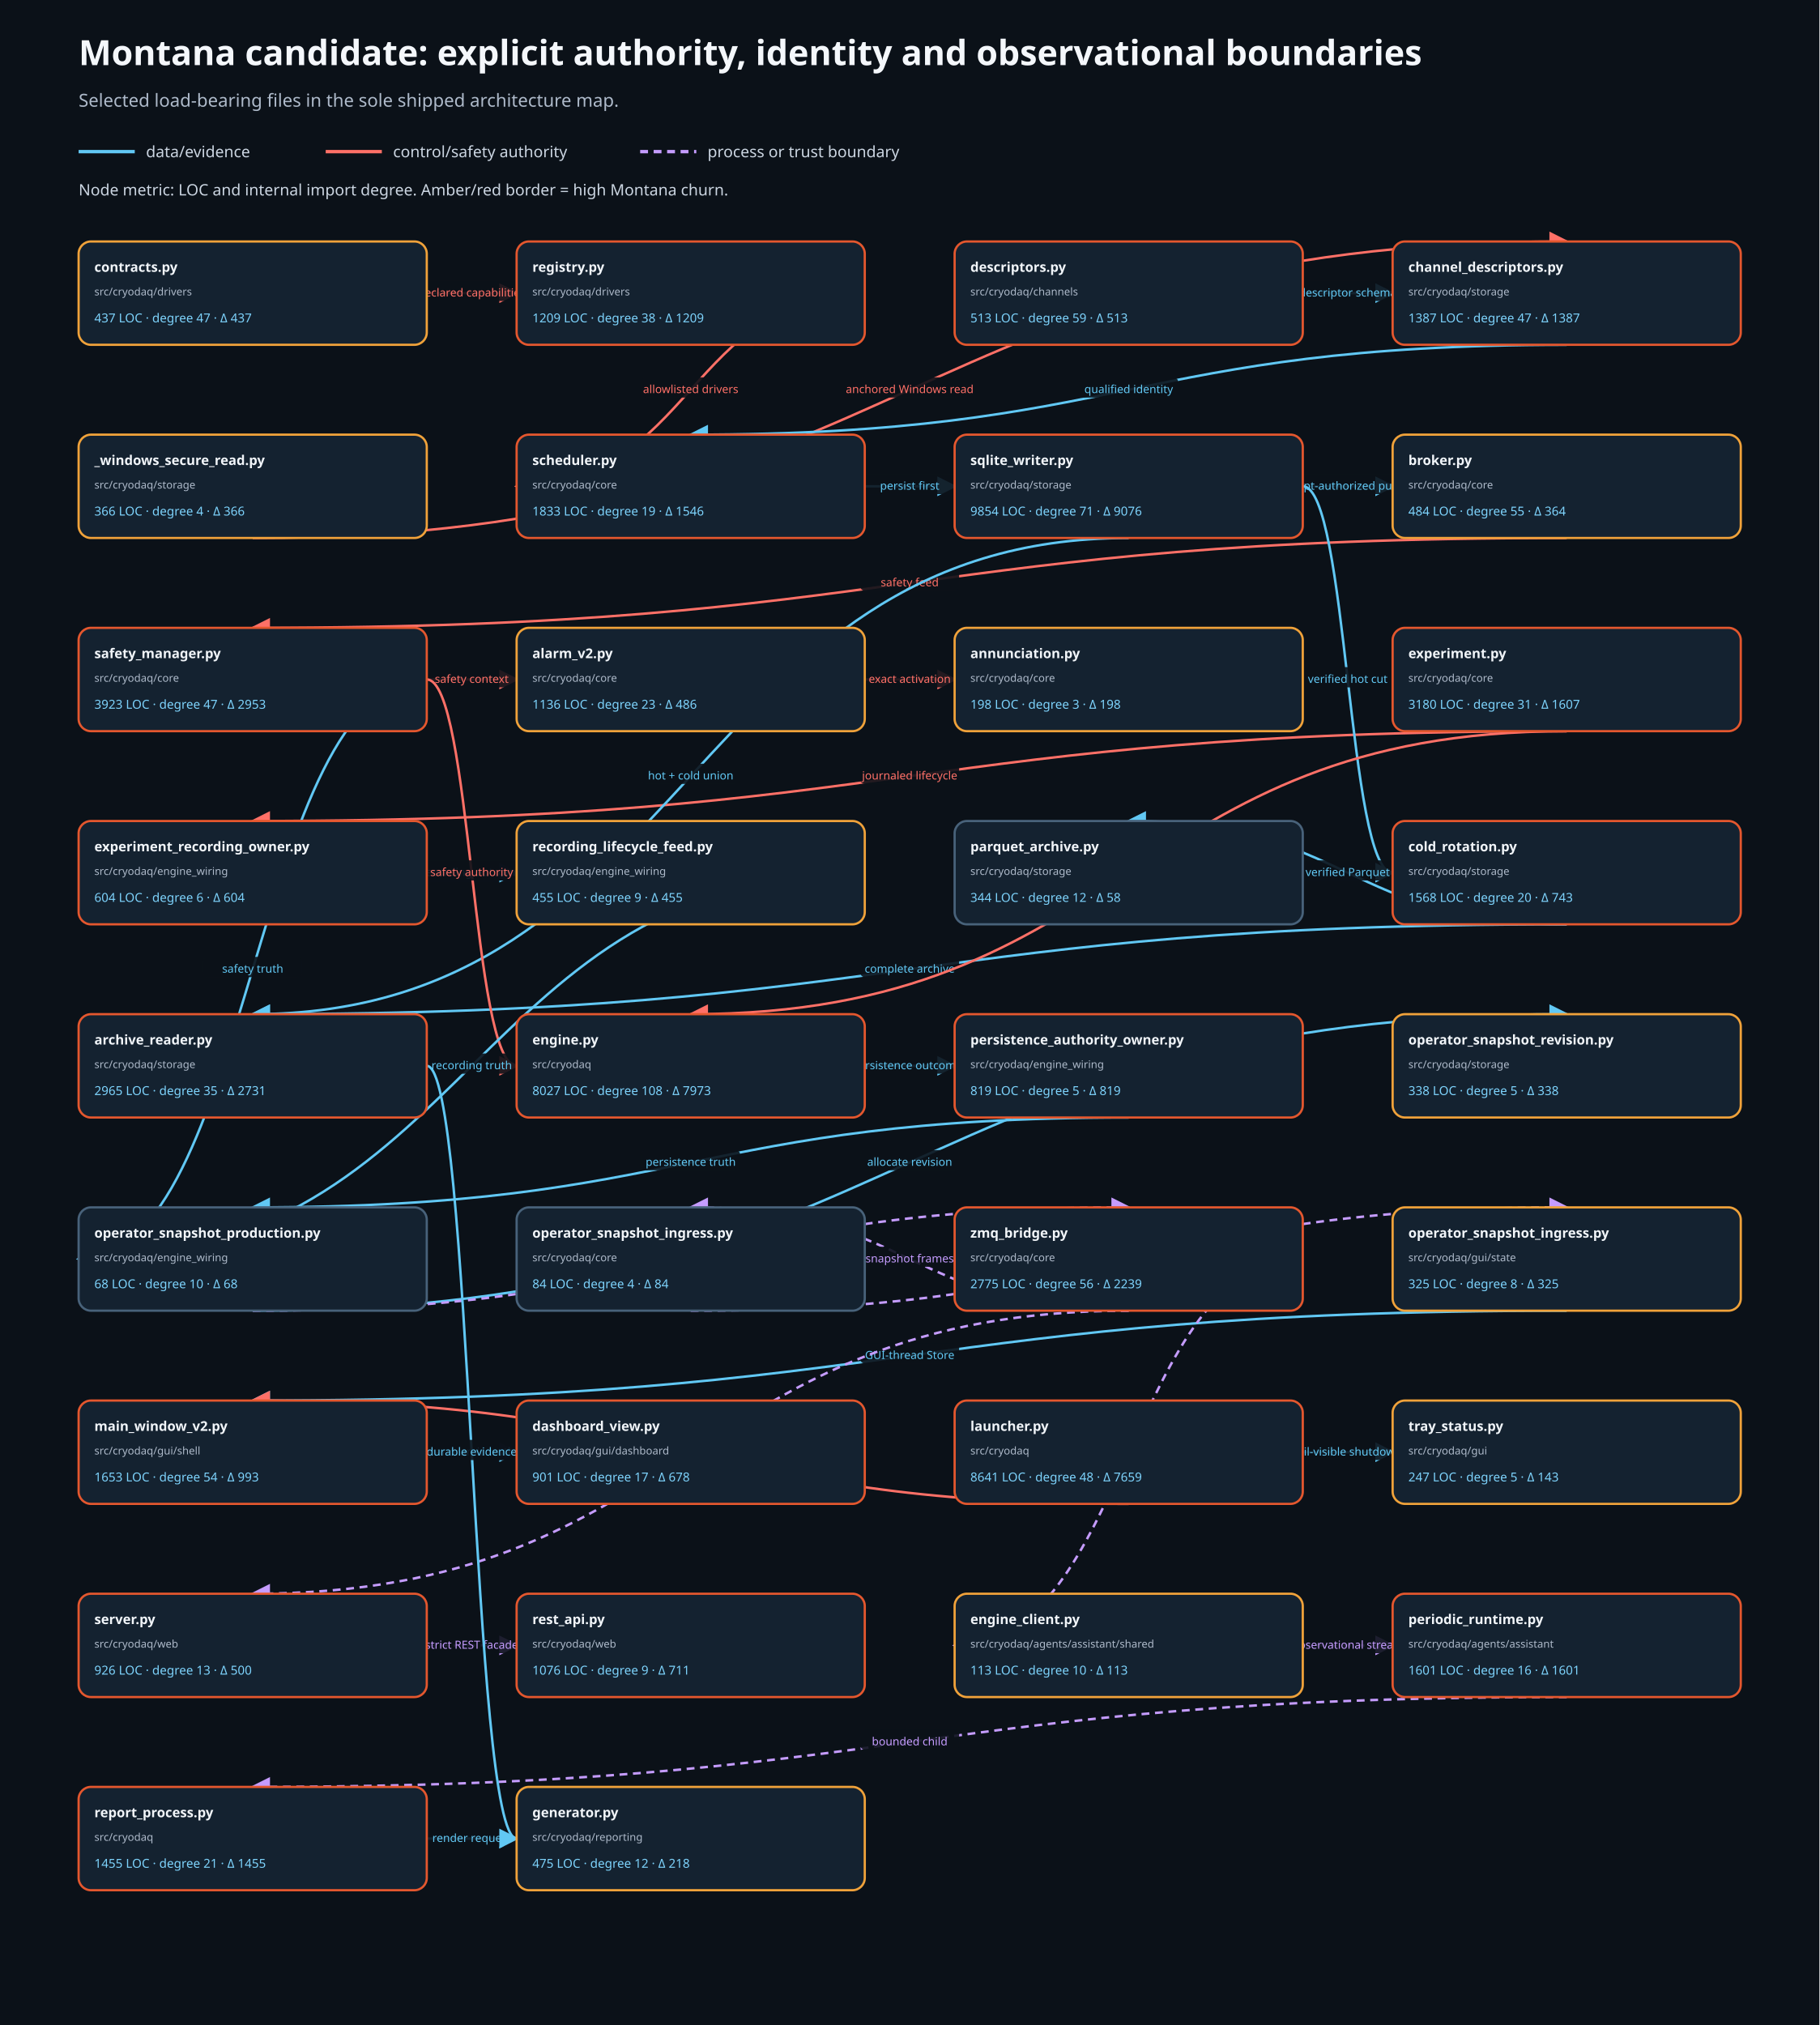
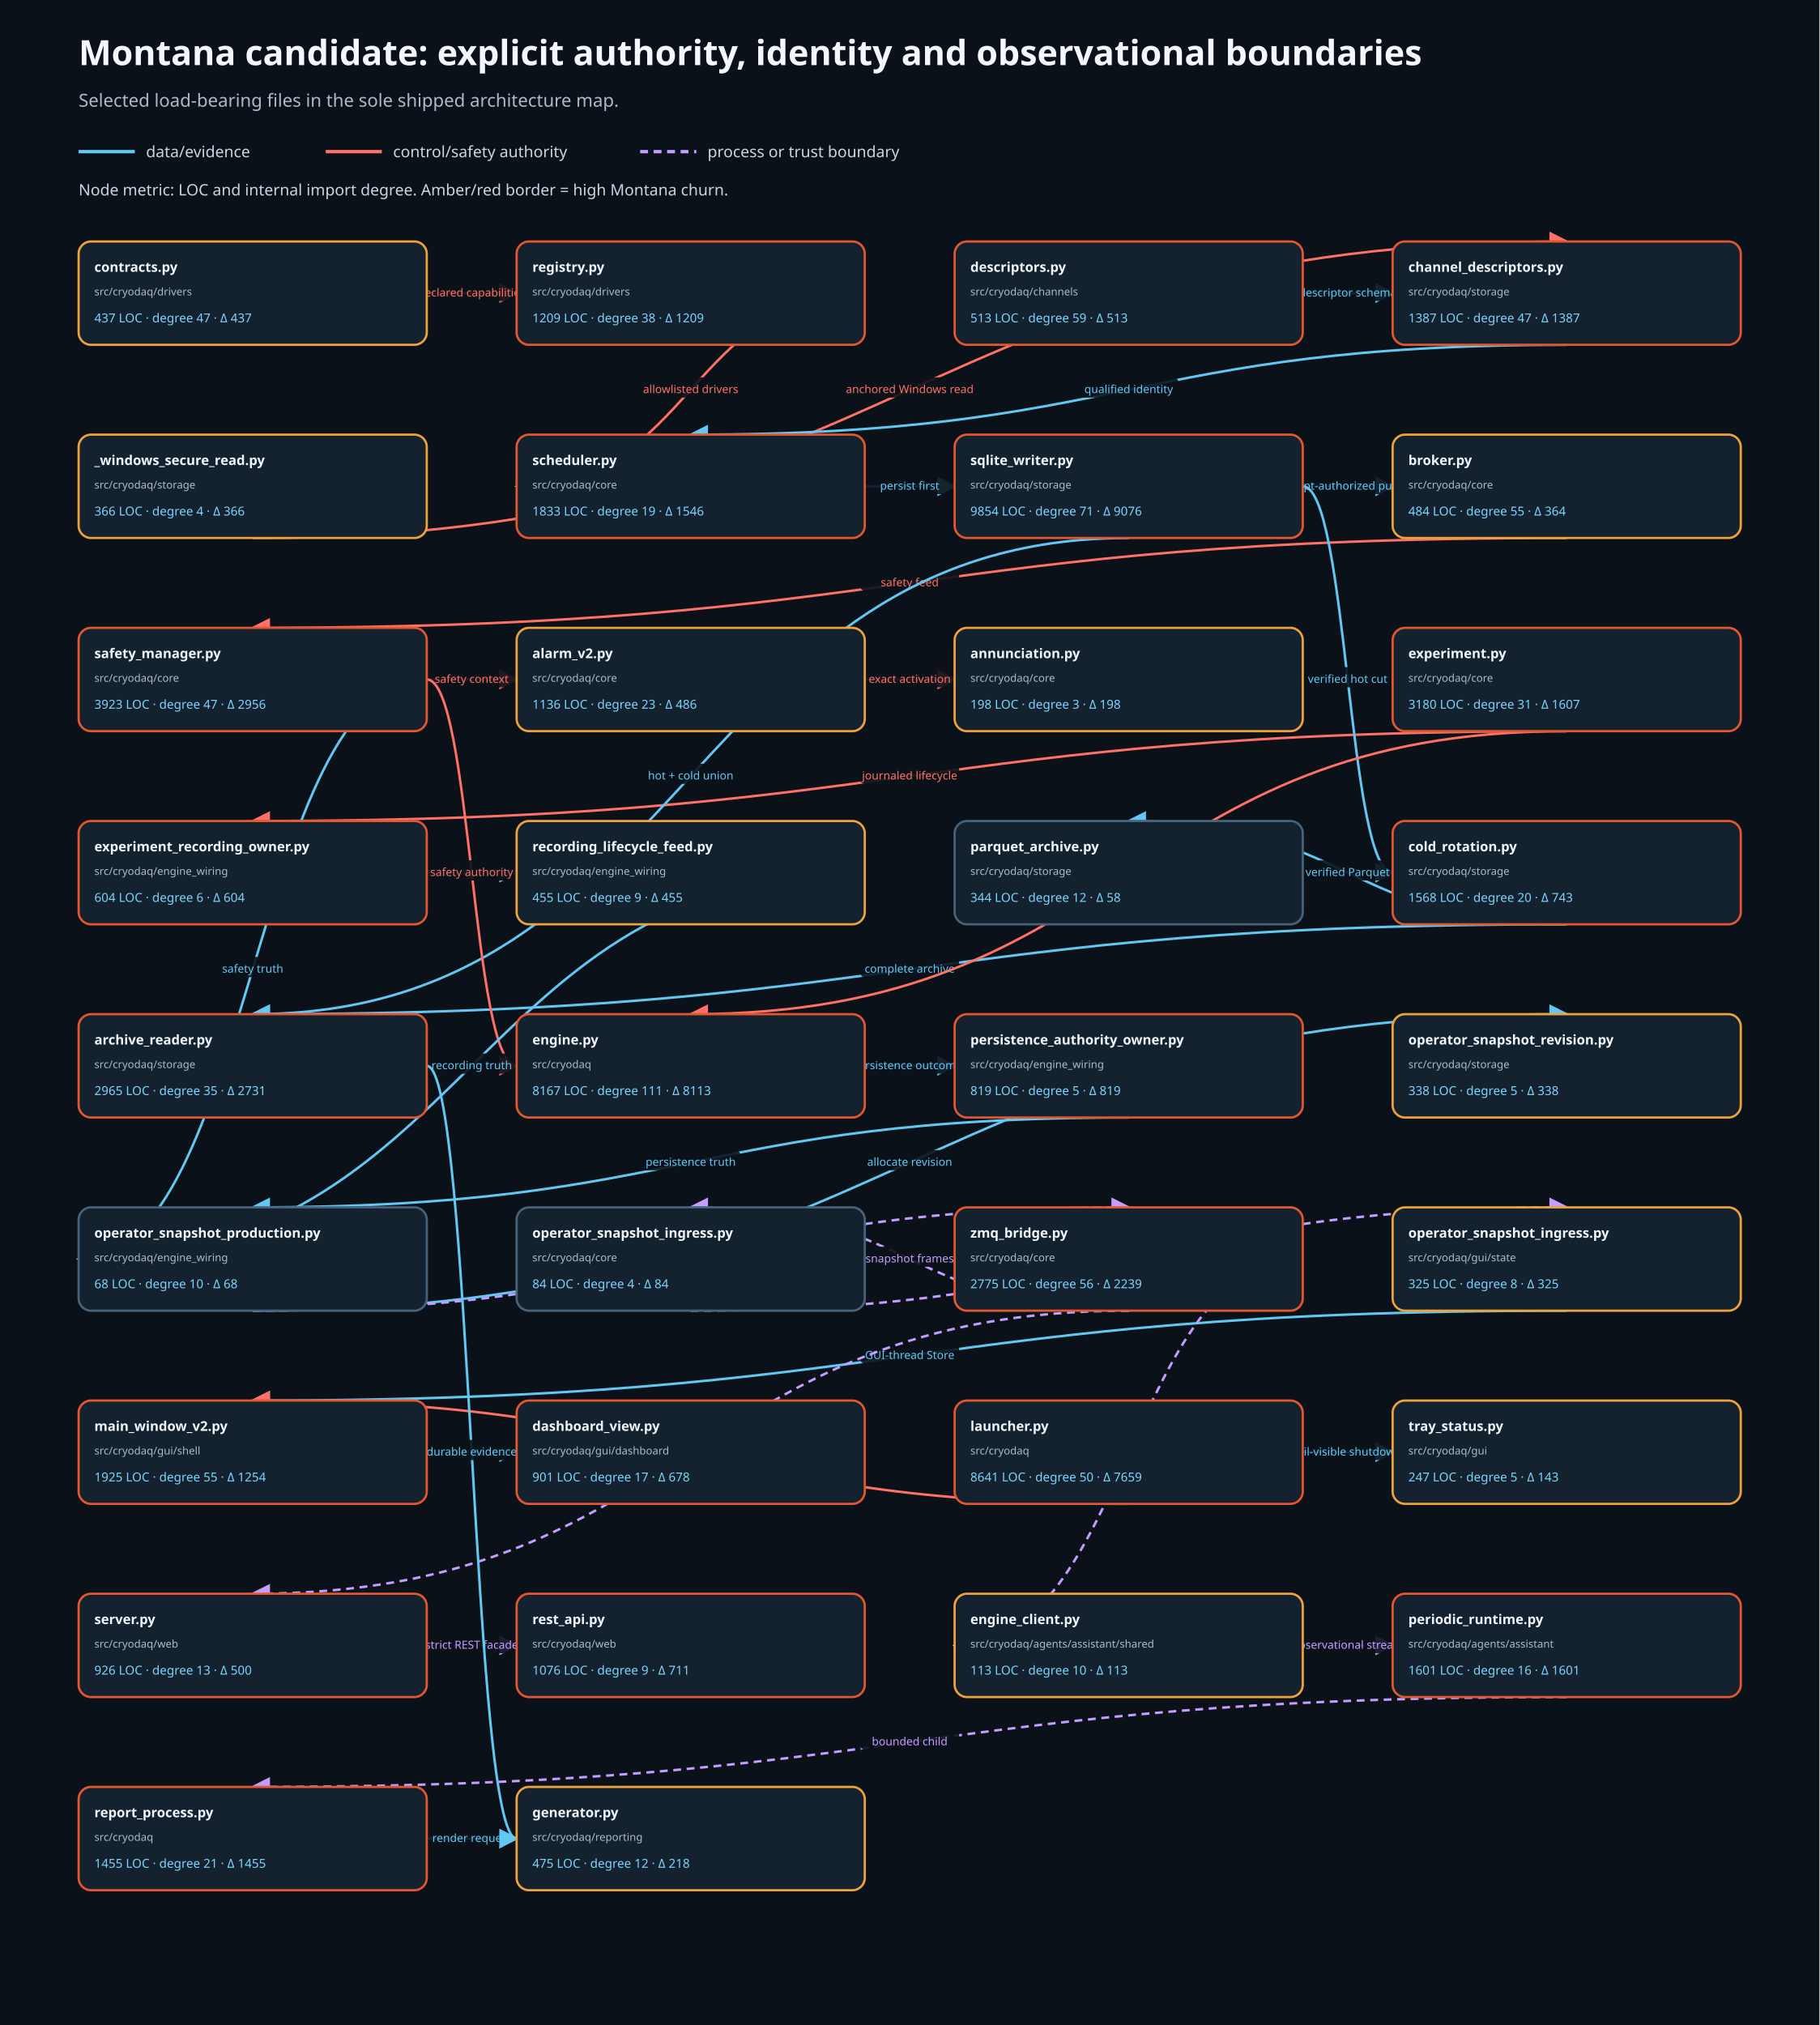
<svg xmlns="http://www.w3.org/2000/svg" role="img" aria-labelledby="title desc" viewBox="0 0 1620 1803" width="1620" height="1803">
  <defs>
    <marker id="dataArrow" markerWidth="8" markerHeight="8" refX="7" refY="4" orient="auto">
      <path d="M0,0 L8,4 L0,8 Z" fill="#61c8f4" />
    </marker>
    <marker id="controlArrow" markerWidth="8" markerHeight="8" refX="7" refY="4" orient="auto">
      <path d="M0,0 L8,4 L0,8 Z" fill="#ff7067" />
    </marker>
    <marker id="boundaryArrow" markerWidth="8" markerHeight="8" refX="7" refY="4" orient="auto">
      <path d="M0,0 L8,4 L0,8 Z" fill="#c59cff" />
    </marker>
  </defs>
  <rect width="100%" height="100%" fill="#0b1118" />
  <text x="70" y="58" fill="#f4f7fb" font-family="Segoe UI, sans-serif" font-size="31" font-weight="700">Montana candidate: explicit authority, identity and observational boundaries</text>
  <text x="70" y="95" fill="#aebaca" font-family="Segoe UI, sans-serif" font-size="16">Selected load-bearing files in the sole shipped architecture map.</text>
  <g aria-label="Legend" font-family="Segoe UI, sans-serif" font-size="14">
    <line x1="70" y1="135" x2="120" y2="135" stroke="#61c8f4" stroke-width="3" />
    <text x="130" y="140" fill="#cbd5e1">data/evidence</text>
    <line x1="290" y1="135" x2="340" y2="135" stroke="#ff7067" stroke-width="3" />
    <text x="350" y="140" fill="#cbd5e1">control/safety authority</text>
    <line x1="570" y1="135" x2="620" y2="135" stroke="#c59cff" stroke-width="3" stroke-dasharray="7 5" />
    <text x="630" y="140" fill="#cbd5e1">process or trust boundary</text>
    <text x="70" y="174" fill="#cbd5e1">Node metric: LOC and internal import degree. Amber/red border = high Montana churn.</text>
  </g>
  <g class="architecture-edges" fill="none">
    <path d="M380,261.0 C420.0,261.0 420.0,261.0 460,261.0" stroke="#ff7067" stroke-width="2.2" marker-end="url(#controlArrow)" />
    <rect x="376.0" y="250.0" width="88" height="18" rx="4" fill="#0b1118" opacity=".9" />
    <text x="420.0" y="264.0" text-anchor="middle" fill="#ff7067" font-family="Segoe UI, sans-serif" font-size="10">declared capabilities</text>
    <path d="M770,261.0 C615.0,261.0 615.0,433.0 460,433.0" stroke="#ff7067" stroke-width="2.2" marker-end="url(#controlArrow)" />
    <rect x="571.0" y="336.0" width="88" height="18" rx="4" fill="#0b1118" opacity=".9" />
    <text x="615.0" y="350.0" text-anchor="middle" fill="#ff7067" font-family="Segoe UI, sans-serif" font-size="10">allowlisted drivers</text>
    <path d="M1160,261.0 C1200.0,261.0 1200.0,261.0 1240,261.0" stroke="#61c8f4" stroke-width="2.2" marker-end="url(#dataArrow)" />
    <rect x="1156.0" y="250.0" width="88" height="18" rx="4" fill="#0b1118" opacity=".9" />
    <text x="1200.0" y="264.0" text-anchor="middle" fill="#61c8f4" font-family="Segoe UI, sans-serif" font-size="10">descriptor schema</text>
    <path d="M225.0,479 C810.0,479 810.0,215 1395.0,215" stroke="#ff7067" stroke-width="2.2" marker-end="url(#controlArrow)" />
    <rect x="766.0" y="336.0" width="88" height="18" rx="4" fill="#0b1118" opacity=".9" />
    <text x="810.0" y="350.0" text-anchor="middle" fill="#ff7067" font-family="Segoe UI, sans-serif" font-size="10">anchored Windows read</text>
    <path d="M1395.0,307 C1005.0,307 1005.0,387 615.0,387" stroke="#61c8f4" stroke-width="2.2" marker-end="url(#dataArrow)" />
    <rect x="961.0" y="336.0" width="88" height="18" rx="4" fill="#0b1118" opacity=".9" />
    <text x="1005.0" y="350.0" text-anchor="middle" fill="#61c8f4" font-family="Segoe UI, sans-serif" font-size="10">qualified identity</text>
    <path d="M770,433.0 C810.0,433.0 810.0,433.0 850,433.0" stroke="#61c8f4" stroke-width="2.2" marker-end="url(#dataArrow)" />
    <rect x="766.0" y="422.0" width="88" height="18" rx="4" fill="#0b1118" opacity=".9" />
    <text x="810.0" y="436.0" text-anchor="middle" fill="#61c8f4" font-family="Segoe UI, sans-serif" font-size="10">persist first</text>
    <path d="M1160,433.0 C1200.0,433.0 1200.0,433.0 1240,433.0" stroke="#61c8f4" stroke-width="2.2" marker-end="url(#dataArrow)" />
    <rect x="1156.0" y="422.0" width="88" height="18" rx="4" fill="#0b1118" opacity=".9" />
    <text x="1200.0" y="436.0" text-anchor="middle" fill="#61c8f4" font-family="Segoe UI, sans-serif" font-size="10">receipt-authorized publish</text>
    <path d="M1395.0,479 C810.0,479 810.0,559 225.0,559" stroke="#ff7067" stroke-width="2.2" marker-end="url(#controlArrow)" />
    <rect x="766.0" y="508.0" width="88" height="18" rx="4" fill="#0b1118" opacity=".9" />
    <text x="810.0" y="522.0" text-anchor="middle" fill="#ff7067" font-family="Segoe UI, sans-serif" font-size="10">safety feed</text>
    <path d="M380,605.0 C420.0,605.0 420.0,605.0 460,605.0" stroke="#ff7067" stroke-width="2.2" marker-end="url(#controlArrow)" />
    <rect x="376.0" y="594.0" width="88" height="18" rx="4" fill="#0b1118" opacity=".9" />
    <text x="420.0" y="608.0" text-anchor="middle" fill="#ff7067" font-family="Segoe UI, sans-serif" font-size="10">safety context</text>
    <path d="M770,605.0 C810.0,605.0 810.0,605.0 850,605.0" stroke="#ff7067" stroke-width="2.2" marker-end="url(#controlArrow)" />
    <rect x="766.0" y="594.0" width="88" height="18" rx="4" fill="#0b1118" opacity=".9" />
    <text x="810.0" y="608.0" text-anchor="middle" fill="#ff7067" font-family="Segoe UI, sans-serif" font-size="10">exact activation</text>
    <path d="M1395.0,651 C810.0,651 810.0,731 225.0,731" stroke="#ff7067" stroke-width="2.2" marker-end="url(#controlArrow)" />
    <rect x="766.0" y="680.0" width="88" height="18" rx="4" fill="#0b1118" opacity=".9" />
    <text x="810.0" y="694.0" text-anchor="middle" fill="#ff7067" font-family="Segoe UI, sans-serif" font-size="10">journaled lifecycle</text>
    <path d="M380,777.0 C420.0,777.0 420.0,777.0 460,777.0" stroke="#61c8f4" stroke-width="2.2" marker-end="url(#dataArrow)" />
    <rect x="376.0" y="766.0" width="88" height="18" rx="4" fill="#0b1118" opacity=".9" />
    <text x="420.0" y="780.0" text-anchor="middle" fill="#61c8f4" font-family="Segoe UI, sans-serif" font-size="10">recording outcome</text>
    <path d="M1160,433.0 C1200.0,433.0 1200.0,777.0 1240,777.0" stroke="#61c8f4" stroke-width="2.2" marker-end="url(#dataArrow)" />
    <rect x="1156.0" y="594.0" width="88" height="18" rx="4" fill="#0b1118" opacity=".9" />
    <text x="1200.0" y="608.0" text-anchor="middle" fill="#61c8f4" font-family="Segoe UI, sans-serif" font-size="10">verified hot cut</text>
    <path d="M1395.0,823 C1200.0,823 1200.0,731 1005.0,731" stroke="#61c8f4" stroke-width="2.2" marker-end="url(#dataArrow)" />
    <rect x="1156.0" y="766.0" width="88" height="18" rx="4" fill="#0b1118" opacity=".9" />
    <text x="1200.0" y="780.0" text-anchor="middle" fill="#61c8f4" font-family="Segoe UI, sans-serif" font-size="10">verified Parquet</text>
    <path d="M1395.0,823 C810.0,823 810.0,903 225.0,903" stroke="#61c8f4" stroke-width="2.2" marker-end="url(#dataArrow)" />
    <rect x="766.0" y="852.0" width="88" height="18" rx="4" fill="#0b1118" opacity=".9" />
    <text x="810.0" y="866.0" text-anchor="middle" fill="#61c8f4" font-family="Segoe UI, sans-serif" font-size="10">complete archive</text>
    <path d="M1005.0,479 C615.0,479 615.0,903 225.0,903" stroke="#61c8f4" stroke-width="2.2" marker-end="url(#dataArrow)" />
    <rect x="571.0" y="680.0" width="88" height="18" rx="4" fill="#0b1118" opacity=".9" />
    <text x="615.0" y="694.0" text-anchor="middle" fill="#61c8f4" font-family="Segoe UI, sans-serif" font-size="10">hot + cold union</text>
    <path d="M380,605.0 C420.0,605.0 420.0,949.0 460,949.0" stroke="#ff7067" stroke-width="2.2" marker-end="url(#controlArrow)" />
    <rect x="376.0" y="766.0" width="88" height="18" rx="4" fill="#0b1118" opacity=".9" />
    <text x="420.0" y="780.0" text-anchor="middle" fill="#ff7067" font-family="Segoe UI, sans-serif" font-size="10">safety authority</text>
    <path d="M1395.0,651 C1005.0,651 1005.0,903 615.0,903" stroke="#ff7067" stroke-width="2.2" marker-end="url(#controlArrow)" />
    <rect x="961.0" y="766.0" width="88" height="18" rx="4" fill="#0b1118" opacity=".9" />
    <text x="1005.0" y="780.0" text-anchor="middle" fill="#ff7067" font-family="Segoe UI, sans-serif" font-size="10">experiment commands</text>
    <path d="M770,949.0 C810.0,949.0 810.0,949.0 850,949.0" stroke="#61c8f4" stroke-width="2.2" marker-end="url(#dataArrow)" />
    <rect x="766.0" y="938.0" width="88" height="18" rx="4" fill="#0b1118" opacity=".9" />
    <text x="810.0" y="952.0" text-anchor="middle" fill="#61c8f4" font-family="Segoe UI, sans-serif" font-size="10">persistence outcomes</text>
    <path d="M770,777.0 C420.0,777.0 420.0,1121.0 70,1121.0" stroke="#61c8f4" stroke-width="2.2" marker-end="url(#dataArrow)" />
    <rect x="376.0" y="938.0" width="88" height="18" rx="4" fill="#0b1118" opacity=".9" />
    <text x="420.0" y="952.0" text-anchor="middle" fill="#61c8f4" font-family="Segoe UI, sans-serif" font-size="10">recording truth</text>
    <path d="M1005.0,995 C615.0,995 615.0,1075 225.0,1075" stroke="#61c8f4" stroke-width="2.2" marker-end="url(#dataArrow)" />
    <rect x="571.0" y="1024.0" width="88" height="18" rx="4" fill="#0b1118" opacity=".9" />
    <text x="615.0" y="1038.0" text-anchor="middle" fill="#61c8f4" font-family="Segoe UI, sans-serif" font-size="10">persistence truth</text>
    <path d="M380,605.0 C225.0,605.0 225.0,1121.0 70,1121.0" stroke="#61c8f4" stroke-width="2.2" marker-end="url(#dataArrow)" />
    <rect x="181.0" y="852.0" width="88" height="18" rx="4" fill="#0b1118" opacity=".9" />
    <text x="225.0" y="866.0" text-anchor="middle" fill="#61c8f4" font-family="Segoe UI, sans-serif" font-size="10">safety truth</text>
    <path d="M225.0,1167 C810.0,1167 810.0,903 1395.0,903" stroke="#61c8f4" stroke-width="2.2" marker-end="url(#dataArrow)" />
    <rect x="766.0" y="1024.0" width="88" height="18" rx="4" fill="#0b1118" opacity=".9" />
    <text x="810.0" y="1038.0" text-anchor="middle" fill="#61c8f4" font-family="Segoe UI, sans-serif" font-size="10">allocate revision</text>
    <path d="M225.0,1167 C615.0,1167 615.0,1075 1005.0,1075" stroke="#c59cff" stroke-width="2.2" marker-end="url(#boundaryArrow)" stroke-dasharray="7 5" />
    <rect x="571.0" y="1110.0" width="88" height="18" rx="4" fill="#0b1118" opacity=".9" />
    <text x="615.0" y="1124.0" text-anchor="middle" fill="#c59cff" font-family="Segoe UI, sans-serif" font-size="10">revisioned PUB</text>
    <path d="M1005.0,1167 C810.0,1167 810.0,1075 615.0,1075" stroke="#c59cff" stroke-width="2.2" marker-end="url(#boundaryArrow)" stroke-dasharray="7 5" />
    <rect x="766.0" y="1110.0" width="88" height="18" rx="4" fill="#0b1118" opacity=".9" />
    <text x="810.0" y="1124.0" text-anchor="middle" fill="#c59cff" font-family="Segoe UI, sans-serif" font-size="10">snapshot frames</text>
    <path d="M615.0,1167 C1005.0,1167 1005.0,1075 1395.0,1075" stroke="#c59cff" stroke-width="2.2" marker-end="url(#boundaryArrow)" stroke-dasharray="7 5" />
    <rect x="961.0" y="1110.0" width="88" height="18" rx="4" fill="#0b1118" opacity=".9" />
    <text x="1005.0" y="1124.0" text-anchor="middle" fill="#c59cff" font-family="Segoe UI, sans-serif" font-size="10">bounded queue</text>
    <path d="M1395.0,1167 C810.0,1167 810.0,1247 225.0,1247" stroke="#61c8f4" stroke-width="2.2" marker-end="url(#dataArrow)" />
    <rect x="766.0" y="1196.0" width="88" height="18" rx="4" fill="#0b1118" opacity=".9" />
    <text x="810.0" y="1210.0" text-anchor="middle" fill="#61c8f4" font-family="Segoe UI, sans-serif" font-size="10">GUI-thread Store</text>
    <path d="M380,1293.0 C420.0,1293.0 420.0,1293.0 460,1293.0" stroke="#61c8f4" stroke-width="2.2" marker-end="url(#dataArrow)" />
    <rect x="376.0" y="1282.0" width="88" height="18" rx="4" fill="#0b1118" opacity=".9" />
    <text x="420.0" y="1296.0" text-anchor="middle" fill="#61c8f4" font-family="Segoe UI, sans-serif" font-size="10">panoramic truth</text>
    <path d="M1005.0,1339 C615.0,1339 615.0,1247 225.0,1247" stroke="#ff7067" stroke-width="2.2" marker-end="url(#controlArrow)" />
    <rect x="571.0" y="1282.0" width="88" height="18" rx="4" fill="#0b1118" opacity=".9" />
    <text x="615.0" y="1296.0" text-anchor="middle" fill="#ff7067" font-family="Segoe UI, sans-serif" font-size="10">owns GUI lifecycle</text>
    <path d="M1160,1293.0 C1200.0,1293.0 1200.0,1293.0 1240,1293.0" stroke="#61c8f4" stroke-width="2.2" marker-end="url(#dataArrow)" />
    <rect x="1156.0" y="1282.0" width="88" height="18" rx="4" fill="#0b1118" opacity=".9" />
    <text x="1200.0" y="1296.0" text-anchor="middle" fill="#61c8f4" font-family="Segoe UI, sans-serif" font-size="10">fail-visible shutdown</text>
    <path d="M1005.0,1167 C615.0,1167 615.0,1419 225.0,1419" stroke="#c59cff" stroke-width="2.2" marker-end="url(#boundaryArrow)" stroke-dasharray="7 5" />
    <rect x="571.0" y="1282.0" width="88" height="18" rx="4" fill="#0b1118" opacity=".9" />
    <text x="615.0" y="1296.0" text-anchor="middle" fill="#c59cff" font-family="Segoe UI, sans-serif" font-size="10">monitoring transport</text>
    <path d="M380,1465.0 C420.0,1465.0 420.0,1465.0 460,1465.0" stroke="#c59cff" stroke-width="2.2" marker-end="url(#boundaryArrow)" stroke-dasharray="7 5" />
    <rect x="376.0" y="1454.0" width="88" height="18" rx="4" fill="#0b1118" opacity=".9" />
    <text x="420.0" y="1468.0" text-anchor="middle" fill="#c59cff" font-family="Segoe UI, sans-serif" font-size="10">strict REST facade</text>
    <path d="M1160,1121.0 C1005.0,1121.0 1005.0,1465.0 850,1465.0" stroke="#c59cff" stroke-width="2.2" marker-end="url(#boundaryArrow)" stroke-dasharray="7 5" />
    <rect x="961.0" y="1282.0" width="88" height="18" rx="4" fill="#0b1118" opacity=".9" />
    <text x="1005.0" y="1296.0" text-anchor="middle" fill="#c59cff" font-family="Segoe UI, sans-serif" font-size="10">allowlisted query</text>
    <path d="M1160,1465.0 C1200.0,1465.0 1200.0,1465.0 1240,1465.0" stroke="#c59cff" stroke-width="2.2" marker-end="url(#boundaryArrow)" stroke-dasharray="7 5" />
    <rect x="1156.0" y="1454.0" width="88" height="18" rx="4" fill="#0b1118" opacity=".9" />
    <text x="1200.0" y="1468.0" text-anchor="middle" fill="#c59cff" font-family="Segoe UI, sans-serif" font-size="10">observational stream</text>
    <path d="M1395.0,1511 C810.0,1511 810.0,1591 225.0,1591" stroke="#c59cff" stroke-width="2.2" marker-end="url(#boundaryArrow)" stroke-dasharray="7 5" />
    <rect x="766.0" y="1540.0" width="88" height="18" rx="4" fill="#0b1118" opacity=".9" />
    <text x="810.0" y="1554.0" text-anchor="middle" fill="#c59cff" font-family="Segoe UI, sans-serif" font-size="10">bounded child</text>
    <path d="M380,1637.0 C420.0,1637.0 420.0,1637.0 460,1637.0" stroke="#61c8f4" stroke-width="2.2" marker-end="url(#dataArrow)" />
    <rect x="376.0" y="1626.0" width="88" height="18" rx="4" fill="#0b1118" opacity=".9" />
    <text x="420.0" y="1640.0" text-anchor="middle" fill="#61c8f4" font-family="Segoe UI, sans-serif" font-size="10">render request</text>
    <path d="M380,949.0 C420.0,949.0 420.0,1637.0 460,1637.0" stroke="#61c8f4" stroke-width="2.2" marker-end="url(#dataArrow)" />
    <rect x="376.0" y="1282.0" width="88" height="18" rx="4" fill="#0b1118" opacity=".9" />
    <text x="420.0" y="1296.0" text-anchor="middle" fill="#61c8f4" font-family="Segoe UI, sans-serif" font-size="10">durable evidence</text>
  </g>
  <g class="important-files" font-family="Segoe UI, sans-serif">
    <g class="file-node" data-path="src/cryodaq/drivers/contracts.py" data-kind="blob" role="group" aria-label="src/cryodaq/drivers/contracts.py | 437 LOC | internal degree 47 | churn 437">
      <rect x="70" y="215" width="310" height="92" rx="11" fill="#142230" stroke="#f0a23a" stroke-width="2" />
      <text x="84" y="242" fill="#f1f5f9" font-size="12" font-weight="700">contracts.py</text>
      <text x="84" y="263" fill="#aebaca" font-size="9.5">src/cryodaq/drivers</text>
      <text x="84" y="287" fill="#7dd3fc" font-size="11">437 LOC · degree 47 · Δ 437</text>
    </g>
    <g class="file-node" data-path="src/cryodaq/drivers/registry.py" data-kind="blob" role="group" aria-label="src/cryodaq/drivers/registry.py | 1209 LOC | internal degree 38 | churn 1209">
      <rect x="460" y="215" width="310" height="92" rx="11" fill="#142230" stroke="#e4572e" stroke-width="2" />
      <text x="474" y="242" fill="#f1f5f9" font-size="12" font-weight="700">registry.py</text>
      <text x="474" y="263" fill="#aebaca" font-size="9.5">src/cryodaq/drivers</text>
      <text x="474" y="287" fill="#7dd3fc" font-size="11">1209 LOC · degree 38 · Δ 1209</text>
    </g>
    <g class="file-node" data-path="src/cryodaq/channels/descriptors.py" data-kind="blob" role="group" aria-label="src/cryodaq/channels/descriptors.py | 513 LOC | internal degree 59 | churn 513">
      <rect x="850" y="215" width="310" height="92" rx="11" fill="#142230" stroke="#e4572e" stroke-width="2" />
      <text x="864" y="242" fill="#f1f5f9" font-size="12" font-weight="700">descriptors.py</text>
      <text x="864" y="263" fill="#aebaca" font-size="9.5">src/cryodaq/channels</text>
      <text x="864" y="287" fill="#7dd3fc" font-size="11">513 LOC · degree 59 · Δ 513</text>
    </g>
    <g class="file-node" data-path="src/cryodaq/storage/channel_descriptors.py" data-kind="blob" role="group" aria-label="src/cryodaq/storage/channel_descriptors.py | 1387 LOC | internal degree 47 | churn 1387">
      <rect x="1240" y="215" width="310" height="92" rx="11" fill="#142230" stroke="#e4572e" stroke-width="2" />
      <text x="1254" y="242" fill="#f1f5f9" font-size="12" font-weight="700">channel_descriptors.py</text>
      <text x="1254" y="263" fill="#aebaca" font-size="9.5">src/cryodaq/storage</text>
      <text x="1254" y="287" fill="#7dd3fc" font-size="11">1387 LOC · degree 47 · Δ 1387</text>
    </g>
    <g class="file-node" data-path="src/cryodaq/storage/_windows_secure_read.py" data-kind="blob" role="group" aria-label="src/cryodaq/storage/_windows_secure_read.py | 366 LOC | internal degree 4 | churn 366">
      <rect x="70" y="387" width="310" height="92" rx="11" fill="#142230" stroke="#f0a23a" stroke-width="2" />
      <text x="84" y="414" fill="#f1f5f9" font-size="12" font-weight="700">_windows_secure_read.py</text>
      <text x="84" y="435" fill="#aebaca" font-size="9.5">src/cryodaq/storage</text>
      <text x="84" y="459" fill="#7dd3fc" font-size="11">366 LOC · degree 4 · Δ 366</text>
    </g>
    <g class="file-node" data-path="src/cryodaq/core/scheduler.py" data-kind="blob" role="group" aria-label="src/cryodaq/core/scheduler.py | 1833 LOC | internal degree 19 | churn 1546">
      <rect x="460" y="387" width="310" height="92" rx="11" fill="#142230" stroke="#e4572e" stroke-width="2" />
      <text x="474" y="414" fill="#f1f5f9" font-size="12" font-weight="700">scheduler.py</text>
      <text x="474" y="435" fill="#aebaca" font-size="9.5">src/cryodaq/core</text>
      <text x="474" y="459" fill="#7dd3fc" font-size="11">1833 LOC · degree 19 · Δ 1546</text>
    </g>
    <g class="file-node" data-path="src/cryodaq/storage/sqlite_writer.py" data-kind="blob" role="group" aria-label="src/cryodaq/storage/sqlite_writer.py | 9854 LOC | internal degree 71 | churn 9076">
      <rect x="850" y="387" width="310" height="92" rx="11" fill="#142230" stroke="#e4572e" stroke-width="2" />
      <text x="864" y="414" fill="#f1f5f9" font-size="12" font-weight="700">sqlite_writer.py</text>
      <text x="864" y="435" fill="#aebaca" font-size="9.5">src/cryodaq/storage</text>
      <text x="864" y="459" fill="#7dd3fc" font-size="11">9854 LOC · degree 71 · Δ 9076</text>
    </g>
    <g class="file-node" data-path="src/cryodaq/core/broker.py" data-kind="blob" role="group" aria-label="src/cryodaq/core/broker.py | 484 LOC | internal degree 55 | churn 364">
      <rect x="1240" y="387" width="310" height="92" rx="11" fill="#142230" stroke="#f0a23a" stroke-width="2" />
      <text x="1254" y="414" fill="#f1f5f9" font-size="12" font-weight="700">broker.py</text>
      <text x="1254" y="435" fill="#aebaca" font-size="9.5">src/cryodaq/core</text>
      <text x="1254" y="459" fill="#7dd3fc" font-size="11">484 LOC · degree 55 · Δ 364</text>
    </g>
-     <g class="file-node" data-path="src/cryodaq/core/safety_manager.py" data-kind="blob" role="group" aria-label="src/cryodaq/core/safety_manager.py | 3923 LOC | internal degree 47 | churn 2953">
+     <g class="file-node" data-path="src/cryodaq/core/safety_manager.py" data-kind="blob" role="group" aria-label="src/cryodaq/core/safety_manager.py | 3923 LOC | internal degree 47 | churn 2956">
      <rect x="70" y="559" width="310" height="92" rx="11" fill="#142230" stroke="#e4572e" stroke-width="2" />
      <text x="84" y="586" fill="#f1f5f9" font-size="12" font-weight="700">safety_manager.py</text>
      <text x="84" y="607" fill="#aebaca" font-size="9.5">src/cryodaq/core</text>
-       <text x="84" y="631" fill="#7dd3fc" font-size="11">3923 LOC · degree 47 · Δ 2953</text>
+       <text x="84" y="631" fill="#7dd3fc" font-size="11">3923 LOC · degree 47 · Δ 2956</text>
    </g>
    <g class="file-node" data-path="src/cryodaq/core/alarm_v2.py" data-kind="blob" role="group" aria-label="src/cryodaq/core/alarm_v2.py | 1136 LOC | internal degree 23 | churn 486">
      <rect x="460" y="559" width="310" height="92" rx="11" fill="#142230" stroke="#f0a23a" stroke-width="2" />
      <text x="474" y="586" fill="#f1f5f9" font-size="12" font-weight="700">alarm_v2.py</text>
      <text x="474" y="607" fill="#aebaca" font-size="9.5">src/cryodaq/core</text>
      <text x="474" y="631" fill="#7dd3fc" font-size="11">1136 LOC · degree 23 · Δ 486</text>
    </g>
    <g class="file-node" data-path="src/cryodaq/core/annunciation.py" data-kind="blob" role="group" aria-label="src/cryodaq/core/annunciation.py | 198 LOC | internal degree 3 | churn 198">
      <rect x="850" y="559" width="310" height="92" rx="11" fill="#142230" stroke="#f0a23a" stroke-width="2" />
      <text x="864" y="586" fill="#f1f5f9" font-size="12" font-weight="700">annunciation.py</text>
      <text x="864" y="607" fill="#aebaca" font-size="9.5">src/cryodaq/core</text>
      <text x="864" y="631" fill="#7dd3fc" font-size="11">198 LOC · degree 3 · Δ 198</text>
    </g>
    <g class="file-node" data-path="src/cryodaq/core/experiment.py" data-kind="blob" role="group" aria-label="src/cryodaq/core/experiment.py | 3180 LOC | internal degree 31 | churn 1607">
      <rect x="1240" y="559" width="310" height="92" rx="11" fill="#142230" stroke="#e4572e" stroke-width="2" />
      <text x="1254" y="586" fill="#f1f5f9" font-size="12" font-weight="700">experiment.py</text>
      <text x="1254" y="607" fill="#aebaca" font-size="9.5">src/cryodaq/core</text>
      <text x="1254" y="631" fill="#7dd3fc" font-size="11">3180 LOC · degree 31 · Δ 1607</text>
    </g>
    <g class="file-node" data-path="src/cryodaq/engine_wiring/experiment_recording_owner.py" data-kind="blob" role="group" aria-label="src/cryodaq/engine_wiring/experiment_recording_owner.py | 604 LOC | internal degree 6 | churn 604">
      <rect x="70" y="731" width="310" height="92" rx="11" fill="#142230" stroke="#e4572e" stroke-width="2" />
      <text x="84" y="758" fill="#f1f5f9" font-size="12" font-weight="700">experiment_recording_owner.py</text>
      <text x="84" y="779" fill="#aebaca" font-size="9.5">src/cryodaq/engine_wiring</text>
      <text x="84" y="803" fill="#7dd3fc" font-size="11">604 LOC · degree 6 · Δ 604</text>
    </g>
    <g class="file-node" data-path="src/cryodaq/engine_wiring/recording_lifecycle_feed.py" data-kind="blob" role="group" aria-label="src/cryodaq/engine_wiring/recording_lifecycle_feed.py | 455 LOC | internal degree 9 | churn 455">
      <rect x="460" y="731" width="310" height="92" rx="11" fill="#142230" stroke="#f0a23a" stroke-width="2" />
      <text x="474" y="758" fill="#f1f5f9" font-size="12" font-weight="700">recording_lifecycle_feed.py</text>
      <text x="474" y="779" fill="#aebaca" font-size="9.5">src/cryodaq/engine_wiring</text>
      <text x="474" y="803" fill="#7dd3fc" font-size="11">455 LOC · degree 9 · Δ 455</text>
    </g>
    <g class="file-node" data-path="src/cryodaq/storage/parquet_archive.py" data-kind="blob" role="group" aria-label="src/cryodaq/storage/parquet_archive.py | 344 LOC | internal degree 12 | churn 58">
      <rect x="850" y="731" width="310" height="92" rx="11" fill="#142230" stroke="#48627a" stroke-width="2" />
      <text x="864" y="758" fill="#f1f5f9" font-size="12" font-weight="700">parquet_archive.py</text>
      <text x="864" y="779" fill="#aebaca" font-size="9.5">src/cryodaq/storage</text>
      <text x="864" y="803" fill="#7dd3fc" font-size="11">344 LOC · degree 12 · Δ 58</text>
    </g>
    <g class="file-node" data-path="src/cryodaq/storage/cold_rotation.py" data-kind="blob" role="group" aria-label="src/cryodaq/storage/cold_rotation.py | 1568 LOC | internal degree 20 | churn 743">
      <rect x="1240" y="731" width="310" height="92" rx="11" fill="#142230" stroke="#e4572e" stroke-width="2" />
      <text x="1254" y="758" fill="#f1f5f9" font-size="12" font-weight="700">cold_rotation.py</text>
      <text x="1254" y="779" fill="#aebaca" font-size="9.5">src/cryodaq/storage</text>
      <text x="1254" y="803" fill="#7dd3fc" font-size="11">1568 LOC · degree 20 · Δ 743</text>
    </g>
    <g class="file-node" data-path="src/cryodaq/storage/archive_reader.py" data-kind="blob" role="group" aria-label="src/cryodaq/storage/archive_reader.py | 2965 LOC | internal degree 35 | churn 2731">
      <rect x="70" y="903" width="310" height="92" rx="11" fill="#142230" stroke="#e4572e" stroke-width="2" />
      <text x="84" y="930" fill="#f1f5f9" font-size="12" font-weight="700">archive_reader.py</text>
      <text x="84" y="951" fill="#aebaca" font-size="9.5">src/cryodaq/storage</text>
      <text x="84" y="975" fill="#7dd3fc" font-size="11">2965 LOC · degree 35 · Δ 2731</text>
    </g>
-     <g class="file-node" data-path="src/cryodaq/engine.py" data-kind="blob" role="group" aria-label="src/cryodaq/engine.py | 8027 LOC | internal degree 108 | churn 7973">
+     <g class="file-node" data-path="src/cryodaq/engine.py" data-kind="blob" role="group" aria-label="src/cryodaq/engine.py | 8167 LOC | internal degree 111 | churn 8113">
      <rect x="460" y="903" width="310" height="92" rx="11" fill="#142230" stroke="#e4572e" stroke-width="2" />
      <text x="474" y="930" fill="#f1f5f9" font-size="12" font-weight="700">engine.py</text>
      <text x="474" y="951" fill="#aebaca" font-size="9.5">src/cryodaq</text>
-       <text x="474" y="975" fill="#7dd3fc" font-size="11">8027 LOC · degree 108 · Δ 7973</text>
+       <text x="474" y="975" fill="#7dd3fc" font-size="11">8167 LOC · degree 111 · Δ 8113</text>
    </g>
    <g class="file-node" data-path="src/cryodaq/engine_wiring/persistence_authority_owner.py" data-kind="blob" role="group" aria-label="src/cryodaq/engine_wiring/persistence_authority_owner.py | 819 LOC | internal degree 5 | churn 819">
      <rect x="850" y="903" width="310" height="92" rx="11" fill="#142230" stroke="#e4572e" stroke-width="2" />
      <text x="864" y="930" fill="#f1f5f9" font-size="12" font-weight="700">persistence_authority_owner.py</text>
      <text x="864" y="951" fill="#aebaca" font-size="9.5">src/cryodaq/engine_wiring</text>
      <text x="864" y="975" fill="#7dd3fc" font-size="11">819 LOC · degree 5 · Δ 819</text>
    </g>
    <g class="file-node" data-path="src/cryodaq/storage/operator_snapshot_revision.py" data-kind="blob" role="group" aria-label="src/cryodaq/storage/operator_snapshot_revision.py | 338 LOC | internal degree 5 | churn 338">
      <rect x="1240" y="903" width="310" height="92" rx="11" fill="#142230" stroke="#f0a23a" stroke-width="2" />
      <text x="1254" y="930" fill="#f1f5f9" font-size="12" font-weight="700">operator_snapshot_revision.py</text>
      <text x="1254" y="951" fill="#aebaca" font-size="9.5">src/cryodaq/storage</text>
      <text x="1254" y="975" fill="#7dd3fc" font-size="11">338 LOC · degree 5 · Δ 338</text>
    </g>
    <g class="file-node" data-path="src/cryodaq/engine_wiring/operator_snapshot_production.py" data-kind="blob" role="group" aria-label="src/cryodaq/engine_wiring/operator_snapshot_production.py | 68 LOC | internal degree 10 | churn 68">
      <rect x="70" y="1075" width="310" height="92" rx="11" fill="#142230" stroke="#48627a" stroke-width="2" />
      <text x="84" y="1102" fill="#f1f5f9" font-size="12" font-weight="700">operator_snapshot_production.py</text>
      <text x="84" y="1123" fill="#aebaca" font-size="9.5">src/cryodaq/engine_wiring</text>
      <text x="84" y="1147" fill="#7dd3fc" font-size="11">68 LOC · degree 10 · Δ 68</text>
    </g>
    <g class="file-node" data-path="src/cryodaq/core/operator_snapshot_ingress.py" data-kind="blob" role="group" aria-label="src/cryodaq/core/operator_snapshot_ingress.py | 84 LOC | internal degree 4 | churn 84">
      <rect x="460" y="1075" width="310" height="92" rx="11" fill="#142230" stroke="#48627a" stroke-width="2" />
      <text x="474" y="1102" fill="#f1f5f9" font-size="12" font-weight="700">operator_snapshot_ingress.py</text>
      <text x="474" y="1123" fill="#aebaca" font-size="9.5">src/cryodaq/core</text>
      <text x="474" y="1147" fill="#7dd3fc" font-size="11">84 LOC · degree 4 · Δ 84</text>
    </g>
    <g class="file-node" data-path="src/cryodaq/core/zmq_bridge.py" data-kind="blob" role="group" aria-label="src/cryodaq/core/zmq_bridge.py | 2775 LOC | internal degree 56 | churn 2239">
      <rect x="850" y="1075" width="310" height="92" rx="11" fill="#142230" stroke="#e4572e" stroke-width="2" />
      <text x="864" y="1102" fill="#f1f5f9" font-size="12" font-weight="700">zmq_bridge.py</text>
      <text x="864" y="1123" fill="#aebaca" font-size="9.5">src/cryodaq/core</text>
      <text x="864" y="1147" fill="#7dd3fc" font-size="11">2775 LOC · degree 56 · Δ 2239</text>
    </g>
    <g class="file-node" data-path="src/cryodaq/gui/state/operator_snapshot_ingress.py" data-kind="blob" role="group" aria-label="src/cryodaq/gui/state/operator_snapshot_ingress.py | 325 LOC | internal degree 8 | churn 325">
      <rect x="1240" y="1075" width="310" height="92" rx="11" fill="#142230" stroke="#f0a23a" stroke-width="2" />
      <text x="1254" y="1102" fill="#f1f5f9" font-size="12" font-weight="700">operator_snapshot_ingress.py</text>
      <text x="1254" y="1123" fill="#aebaca" font-size="9.5">src/cryodaq/gui/state</text>
      <text x="1254" y="1147" fill="#7dd3fc" font-size="11">325 LOC · degree 8 · Δ 325</text>
    </g>
-     <g class="file-node" data-path="src/cryodaq/gui/shell/main_window_v2.py" data-kind="blob" role="group" aria-label="src/cryodaq/gui/shell/main_window_v2.py | 1653 LOC | internal degree 54 | churn 993">
+     <g class="file-node" data-path="src/cryodaq/gui/shell/main_window_v2.py" data-kind="blob" role="group" aria-label="src/cryodaq/gui/shell/main_window_v2.py | 1925 LOC | internal degree 55 | churn 1254">
      <rect x="70" y="1247" width="310" height="92" rx="11" fill="#142230" stroke="#e4572e" stroke-width="2" />
      <text x="84" y="1274" fill="#f1f5f9" font-size="12" font-weight="700">main_window_v2.py</text>
      <text x="84" y="1295" fill="#aebaca" font-size="9.5">src/cryodaq/gui/shell</text>
-       <text x="84" y="1319" fill="#7dd3fc" font-size="11">1653 LOC · degree 54 · Δ 993</text>
+       <text x="84" y="1319" fill="#7dd3fc" font-size="11">1925 LOC · degree 55 · Δ 1254</text>
    </g>
    <g class="file-node" data-path="src/cryodaq/gui/dashboard/dashboard_view.py" data-kind="blob" role="group" aria-label="src/cryodaq/gui/dashboard/dashboard_view.py | 901 LOC | internal degree 17 | churn 678">
      <rect x="460" y="1247" width="310" height="92" rx="11" fill="#142230" stroke="#e4572e" stroke-width="2" />
      <text x="474" y="1274" fill="#f1f5f9" font-size="12" font-weight="700">dashboard_view.py</text>
      <text x="474" y="1295" fill="#aebaca" font-size="9.5">src/cryodaq/gui/dashboard</text>
      <text x="474" y="1319" fill="#7dd3fc" font-size="11">901 LOC · degree 17 · Δ 678</text>
    </g>
-     <g class="file-node" data-path="src/cryodaq/launcher.py" data-kind="blob" role="group" aria-label="src/cryodaq/launcher.py | 8641 LOC | internal degree 48 | churn 7659">
+     <g class="file-node" data-path="src/cryodaq/launcher.py" data-kind="blob" role="group" aria-label="src/cryodaq/launcher.py | 8641 LOC | internal degree 50 | churn 7659">
      <rect x="850" y="1247" width="310" height="92" rx="11" fill="#142230" stroke="#e4572e" stroke-width="2" />
      <text x="864" y="1274" fill="#f1f5f9" font-size="12" font-weight="700">launcher.py</text>
      <text x="864" y="1295" fill="#aebaca" font-size="9.5">src/cryodaq</text>
-       <text x="864" y="1319" fill="#7dd3fc" font-size="11">8641 LOC · degree 48 · Δ 7659</text>
+       <text x="864" y="1319" fill="#7dd3fc" font-size="11">8641 LOC · degree 50 · Δ 7659</text>
    </g>
    <g class="file-node" data-path="src/cryodaq/gui/tray_status.py" data-kind="blob" role="group" aria-label="src/cryodaq/gui/tray_status.py | 247 LOC | internal degree 5 | churn 143">
      <rect x="1240" y="1247" width="310" height="92" rx="11" fill="#142230" stroke="#f0a23a" stroke-width="2" />
      <text x="1254" y="1274" fill="#f1f5f9" font-size="12" font-weight="700">tray_status.py</text>
      <text x="1254" y="1295" fill="#aebaca" font-size="9.5">src/cryodaq/gui</text>
      <text x="1254" y="1319" fill="#7dd3fc" font-size="11">247 LOC · degree 5 · Δ 143</text>
    </g>
    <g class="file-node" data-path="src/cryodaq/web/server.py" data-kind="blob" role="group" aria-label="src/cryodaq/web/server.py | 926 LOC | internal degree 13 | churn 500">
      <rect x="70" y="1419" width="310" height="92" rx="11" fill="#142230" stroke="#e4572e" stroke-width="2" />
      <text x="84" y="1446" fill="#f1f5f9" font-size="12" font-weight="700">server.py</text>
      <text x="84" y="1467" fill="#aebaca" font-size="9.5">src/cryodaq/web</text>
      <text x="84" y="1491" fill="#7dd3fc" font-size="11">926 LOC · degree 13 · Δ 500</text>
    </g>
    <g class="file-node" data-path="src/cryodaq/web/rest_api.py" data-kind="blob" role="group" aria-label="src/cryodaq/web/rest_api.py | 1076 LOC | internal degree 9 | churn 711">
      <rect x="460" y="1419" width="310" height="92" rx="11" fill="#142230" stroke="#e4572e" stroke-width="2" />
      <text x="474" y="1446" fill="#f1f5f9" font-size="12" font-weight="700">rest_api.py</text>
      <text x="474" y="1467" fill="#aebaca" font-size="9.5">src/cryodaq/web</text>
      <text x="474" y="1491" fill="#7dd3fc" font-size="11">1076 LOC · degree 9 · Δ 711</text>
    </g>
    <g class="file-node" data-path="src/cryodaq/agents/assistant/shared/engine_client.py" data-kind="blob" role="group" aria-label="src/cryodaq/agents/assistant/shared/engine_client.py | 113 LOC | internal degree 10 | churn 113">
      <rect x="850" y="1419" width="310" height="92" rx="11" fill="#142230" stroke="#f0a23a" stroke-width="2" />
      <text x="864" y="1446" fill="#f1f5f9" font-size="12" font-weight="700">engine_client.py</text>
      <text x="864" y="1467" fill="#aebaca" font-size="9.5">src/cryodaq/agents/assistant/shared</text>
      <text x="864" y="1491" fill="#7dd3fc" font-size="11">113 LOC · degree 10 · Δ 113</text>
    </g>
    <g class="file-node" data-path="src/cryodaq/agents/assistant/periodic_runtime.py" data-kind="blob" role="group" aria-label="src/cryodaq/agents/assistant/periodic_runtime.py | 1601 LOC | internal degree 16 | churn 1601">
      <rect x="1240" y="1419" width="310" height="92" rx="11" fill="#142230" stroke="#e4572e" stroke-width="2" />
      <text x="1254" y="1446" fill="#f1f5f9" font-size="12" font-weight="700">periodic_runtime.py</text>
      <text x="1254" y="1467" fill="#aebaca" font-size="9.5">src/cryodaq/agents/assistant</text>
      <text x="1254" y="1491" fill="#7dd3fc" font-size="11">1601 LOC · degree 16 · Δ 1601</text>
    </g>
    <g class="file-node" data-path="src/cryodaq/report_process.py" data-kind="blob" role="group" aria-label="src/cryodaq/report_process.py | 1455 LOC | internal degree 21 | churn 1455">
      <rect x="70" y="1591" width="310" height="92" rx="11" fill="#142230" stroke="#e4572e" stroke-width="2" />
      <text x="84" y="1618" fill="#f1f5f9" font-size="12" font-weight="700">report_process.py</text>
      <text x="84" y="1639" fill="#aebaca" font-size="9.5">src/cryodaq</text>
      <text x="84" y="1663" fill="#7dd3fc" font-size="11">1455 LOC · degree 21 · Δ 1455</text>
    </g>
    <g class="file-node" data-path="src/cryodaq/reporting/generator.py" data-kind="blob" role="group" aria-label="src/cryodaq/reporting/generator.py | 475 LOC | internal degree 12 | churn 218">
      <rect x="460" y="1591" width="310" height="92" rx="11" fill="#142230" stroke="#f0a23a" stroke-width="2" />
      <text x="474" y="1618" fill="#f1f5f9" font-size="12" font-weight="700">generator.py</text>
      <text x="474" y="1639" fill="#aebaca" font-size="9.5">src/cryodaq/reporting</text>
      <text x="474" y="1663" fill="#7dd3fc" font-size="11">475 LOC · degree 12 · Δ 218</text>
    </g>
  </g>
</svg>
